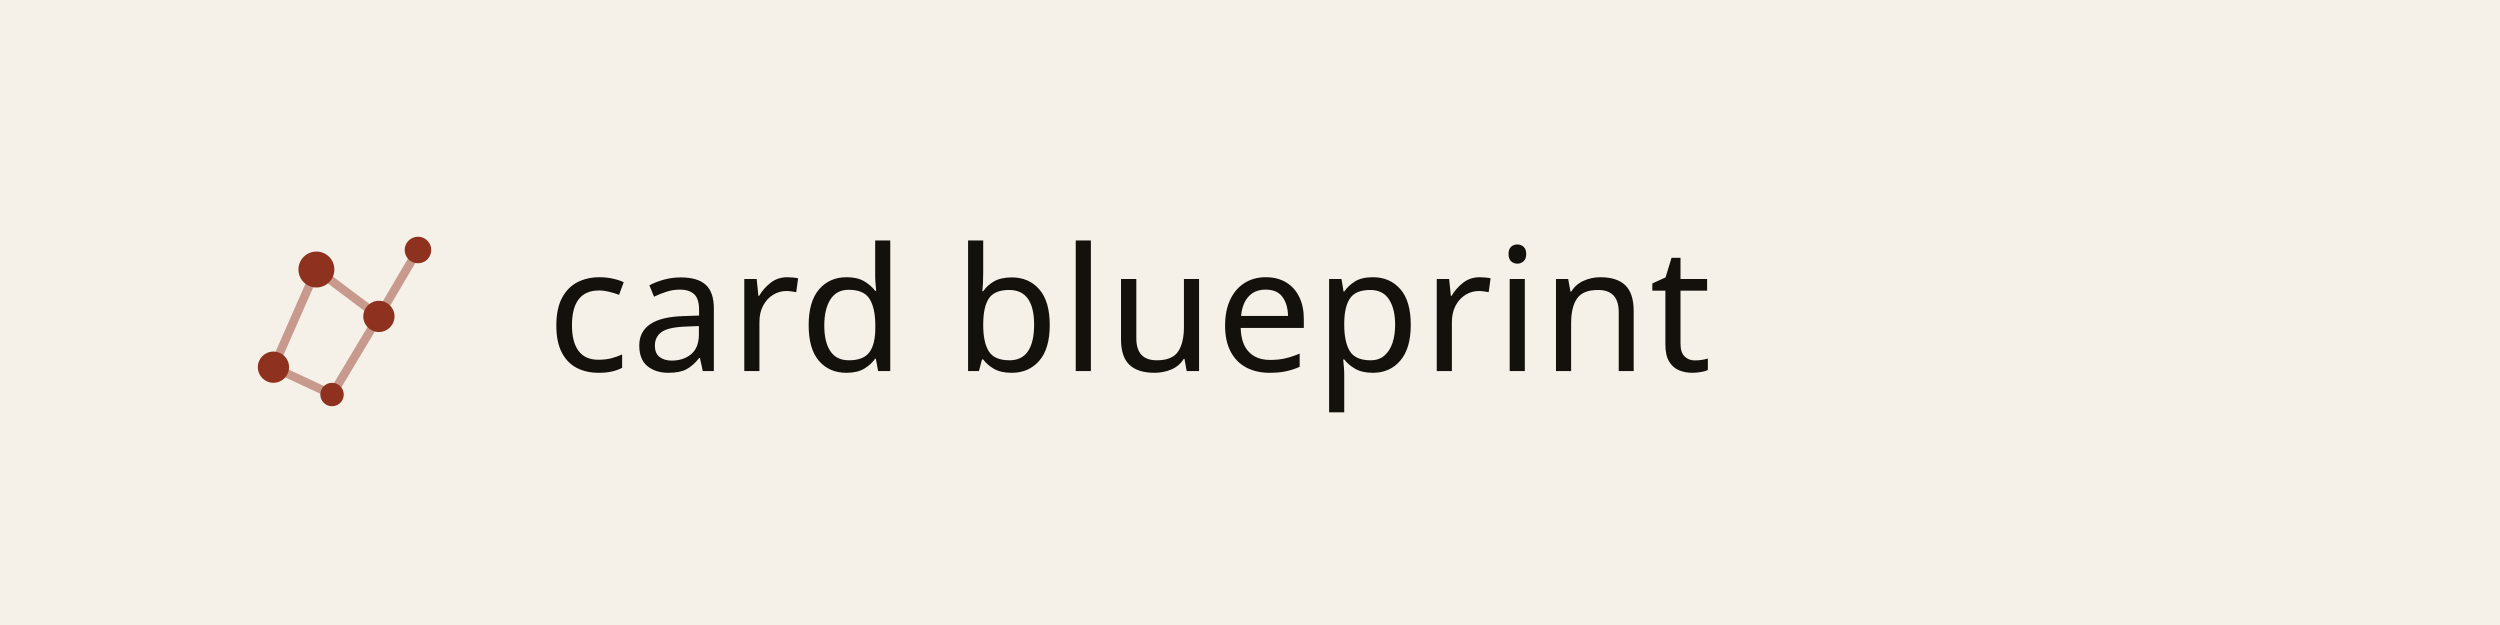
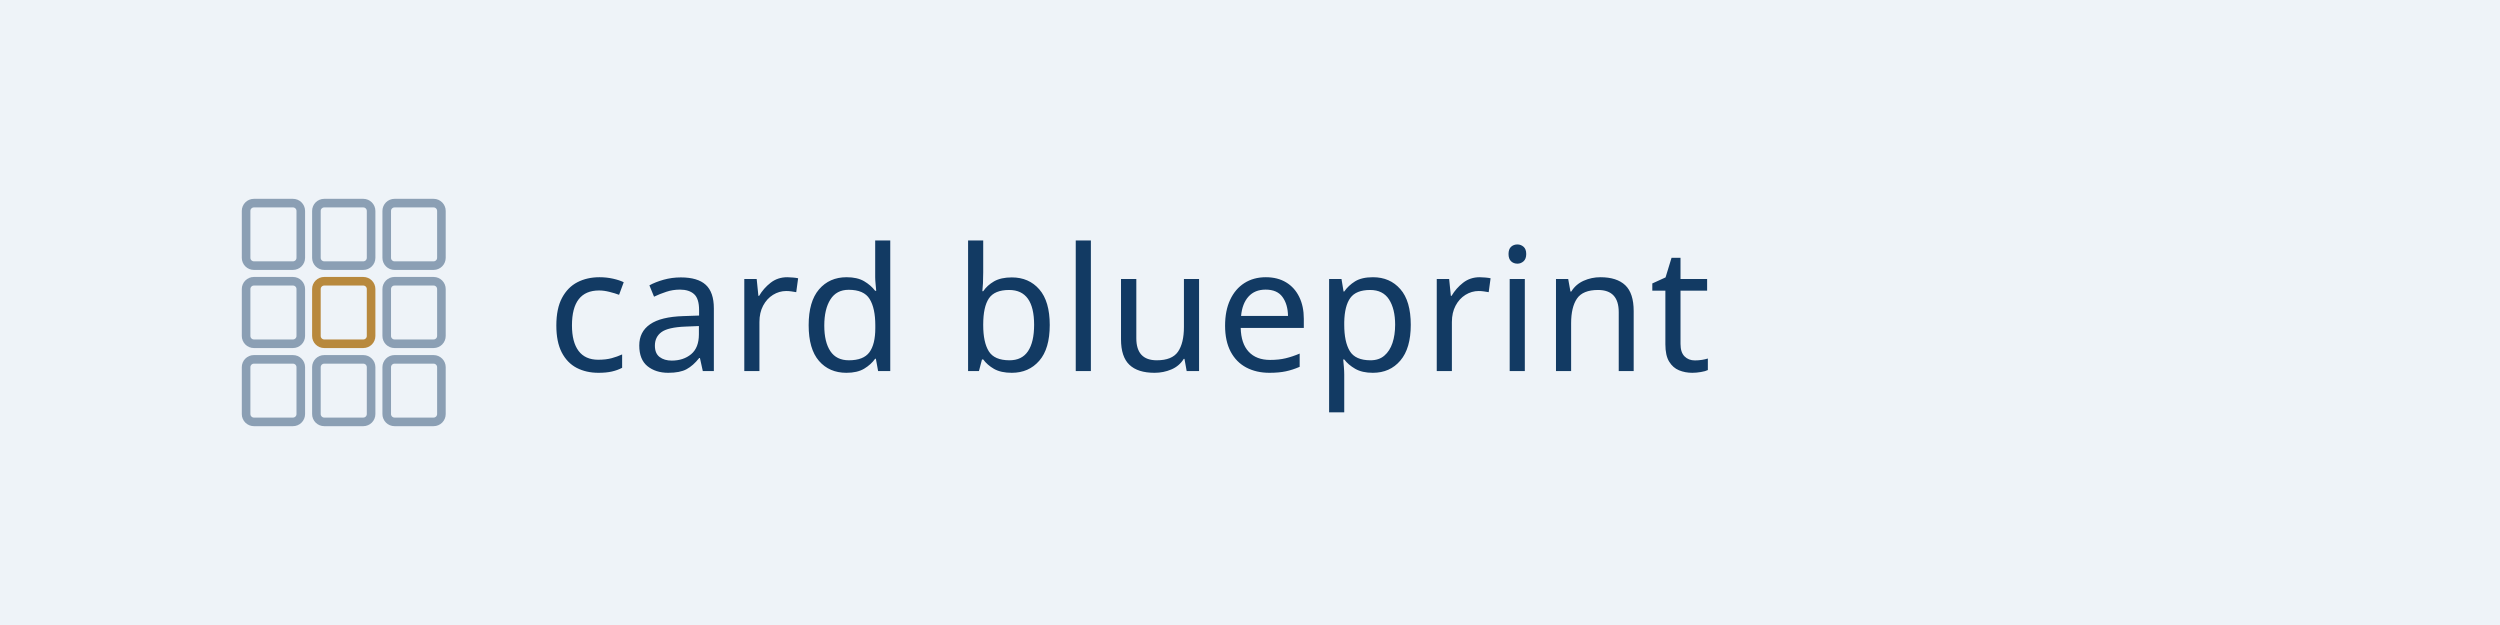
<svg xmlns="http://www.w3.org/2000/svg" viewBox="0 0 640 160" role="img" aria-label="Card Blueprints">
-   <rect width="640" height="160" fill="#f6f1e8" />
-   <g transform="translate(56 48) scale(2)">
-     <g stroke="#8e321f" stroke-opacity="0.45" stroke-width="1.1" fill="none" stroke-linecap="round">
-       <path d="M7 23 12.5 10.5 20.5 16.5 25.5 8" />
-       <path d="M7 23 14.5 26.5 20.5 16.5" />
-     </g>
-     <g fill="#8e321f">
-       <circle cx="7" cy="23" r="2" />
-       <circle cx="12.5" cy="10.5" r="2.3" />
-       <circle cx="20.5" cy="16.5" r="2" />
-       <circle cx="25.5" cy="8" r="1.7" />
-       <circle cx="14.5" cy="26.5" r="1.5" />
-     </g>
+   <rect width="640" height="160" fill="#eef3f8" />
+   <g transform="translate(56 48) scale(2)" fill="none" stroke-width="1.1">
+     <rect x="3.5" y="2" width="7" height="8" rx="1" stroke="#123a63" stroke-opacity="0.45" />
+     <rect x="12.5" y="2" width="7" height="8" rx="1" stroke="#123a63" stroke-opacity="0.45" />
+     <rect x="21.5" y="2" width="7" height="8" rx="1" stroke="#123a63" stroke-opacity="0.45" />
+     <rect x="3.5" y="12" width="7" height="8" rx="1" stroke="#123a63" stroke-opacity="0.45" />
+     <rect x="12.5" y="12" width="7" height="8" rx="1" stroke="#b8893d" />
+     <rect x="21.5" y="12" width="7" height="8" rx="1" stroke="#123a63" stroke-opacity="0.45" />
+     <rect x="3.5" y="22" width="7" height="8" rx="1" stroke="#123a63" stroke-opacity="0.45" />
+     <rect x="12.5" y="22" width="7" height="8" rx="1" stroke="#123a63" stroke-opacity="0.45" />
+     <rect x="21.5" y="22" width="7" height="8" rx="1" stroke="#123a63" stroke-opacity="0.45" />
  </g>
-   <text x="140" y="95" font-family="Montserrat, 'Avenir Next', Futura, 'Century Gothic', sans-serif" font-weight="500" font-size="44" letter-spacing="0.5" fill="#14110d">card blueprint</text>
+   <text x="140" y="95" font-family="Montserrat, 'Avenir Next', Futura, 'Century Gothic', sans-serif" font-weight="500" font-size="44" letter-spacing="0.5" fill="#123a63">card blueprint</text>
</svg>
